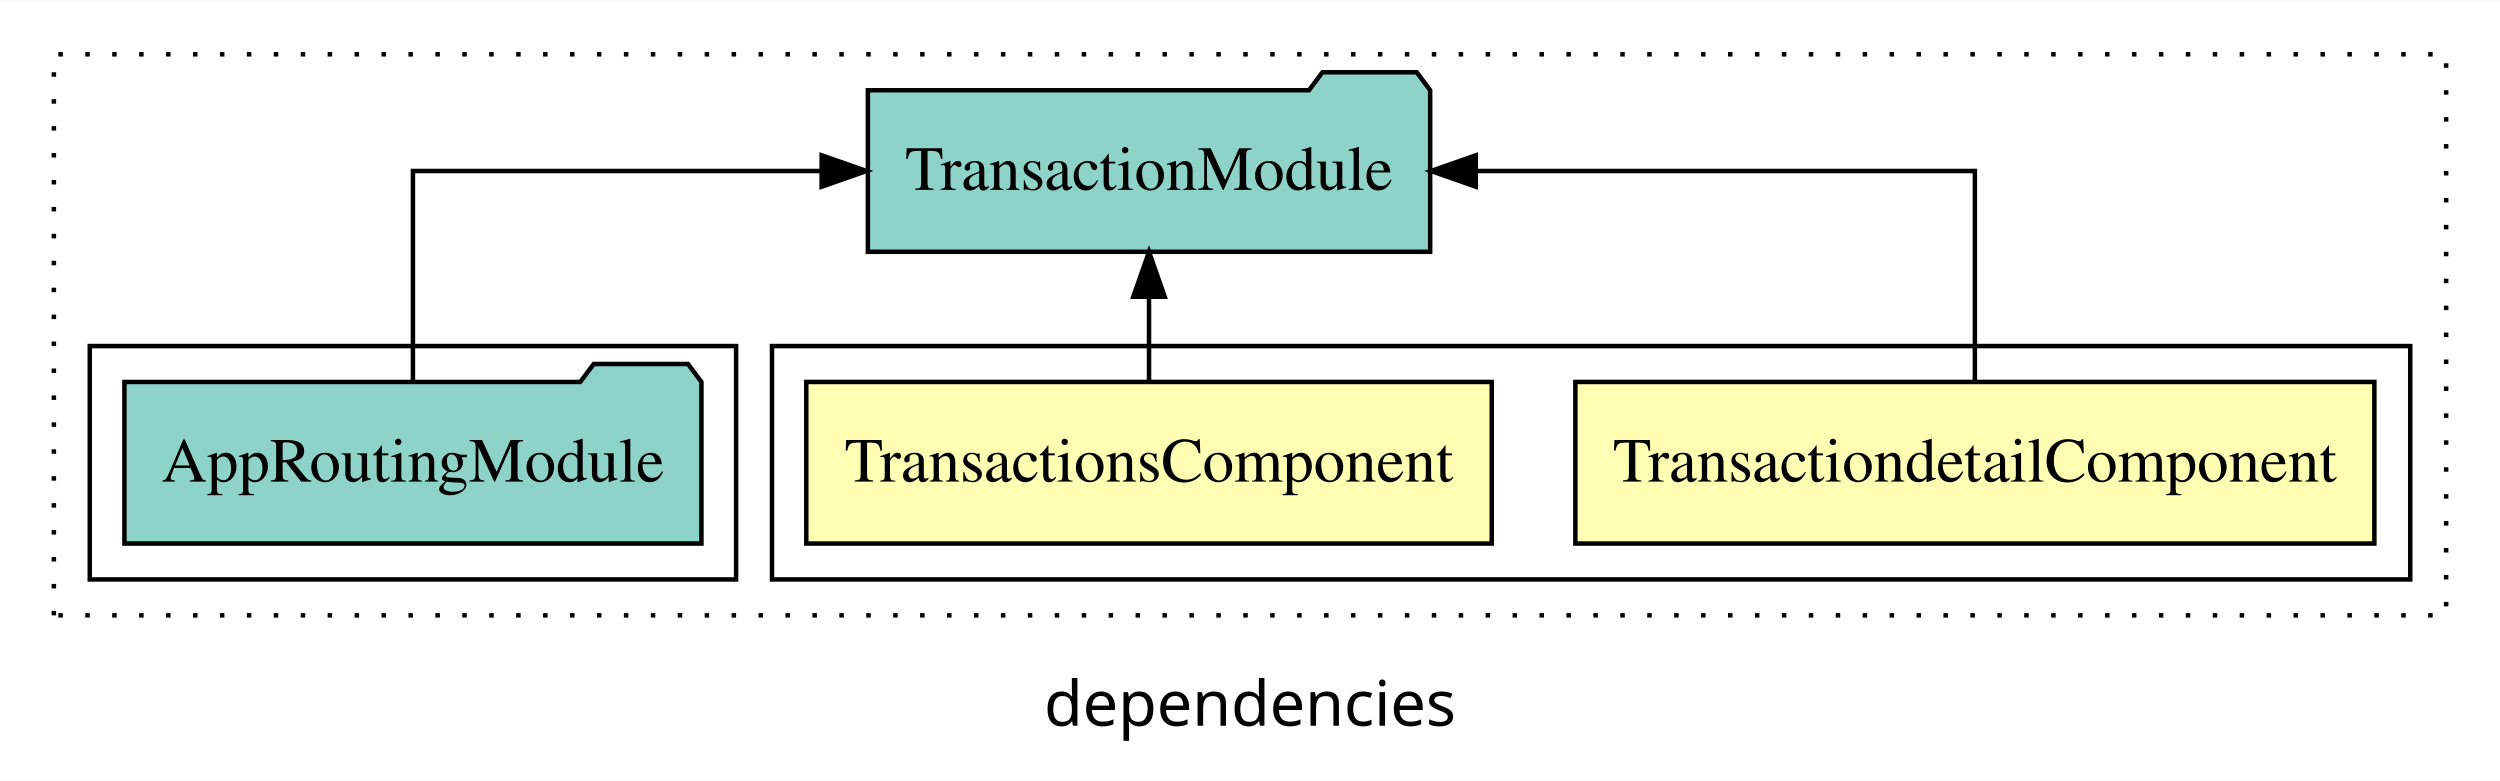
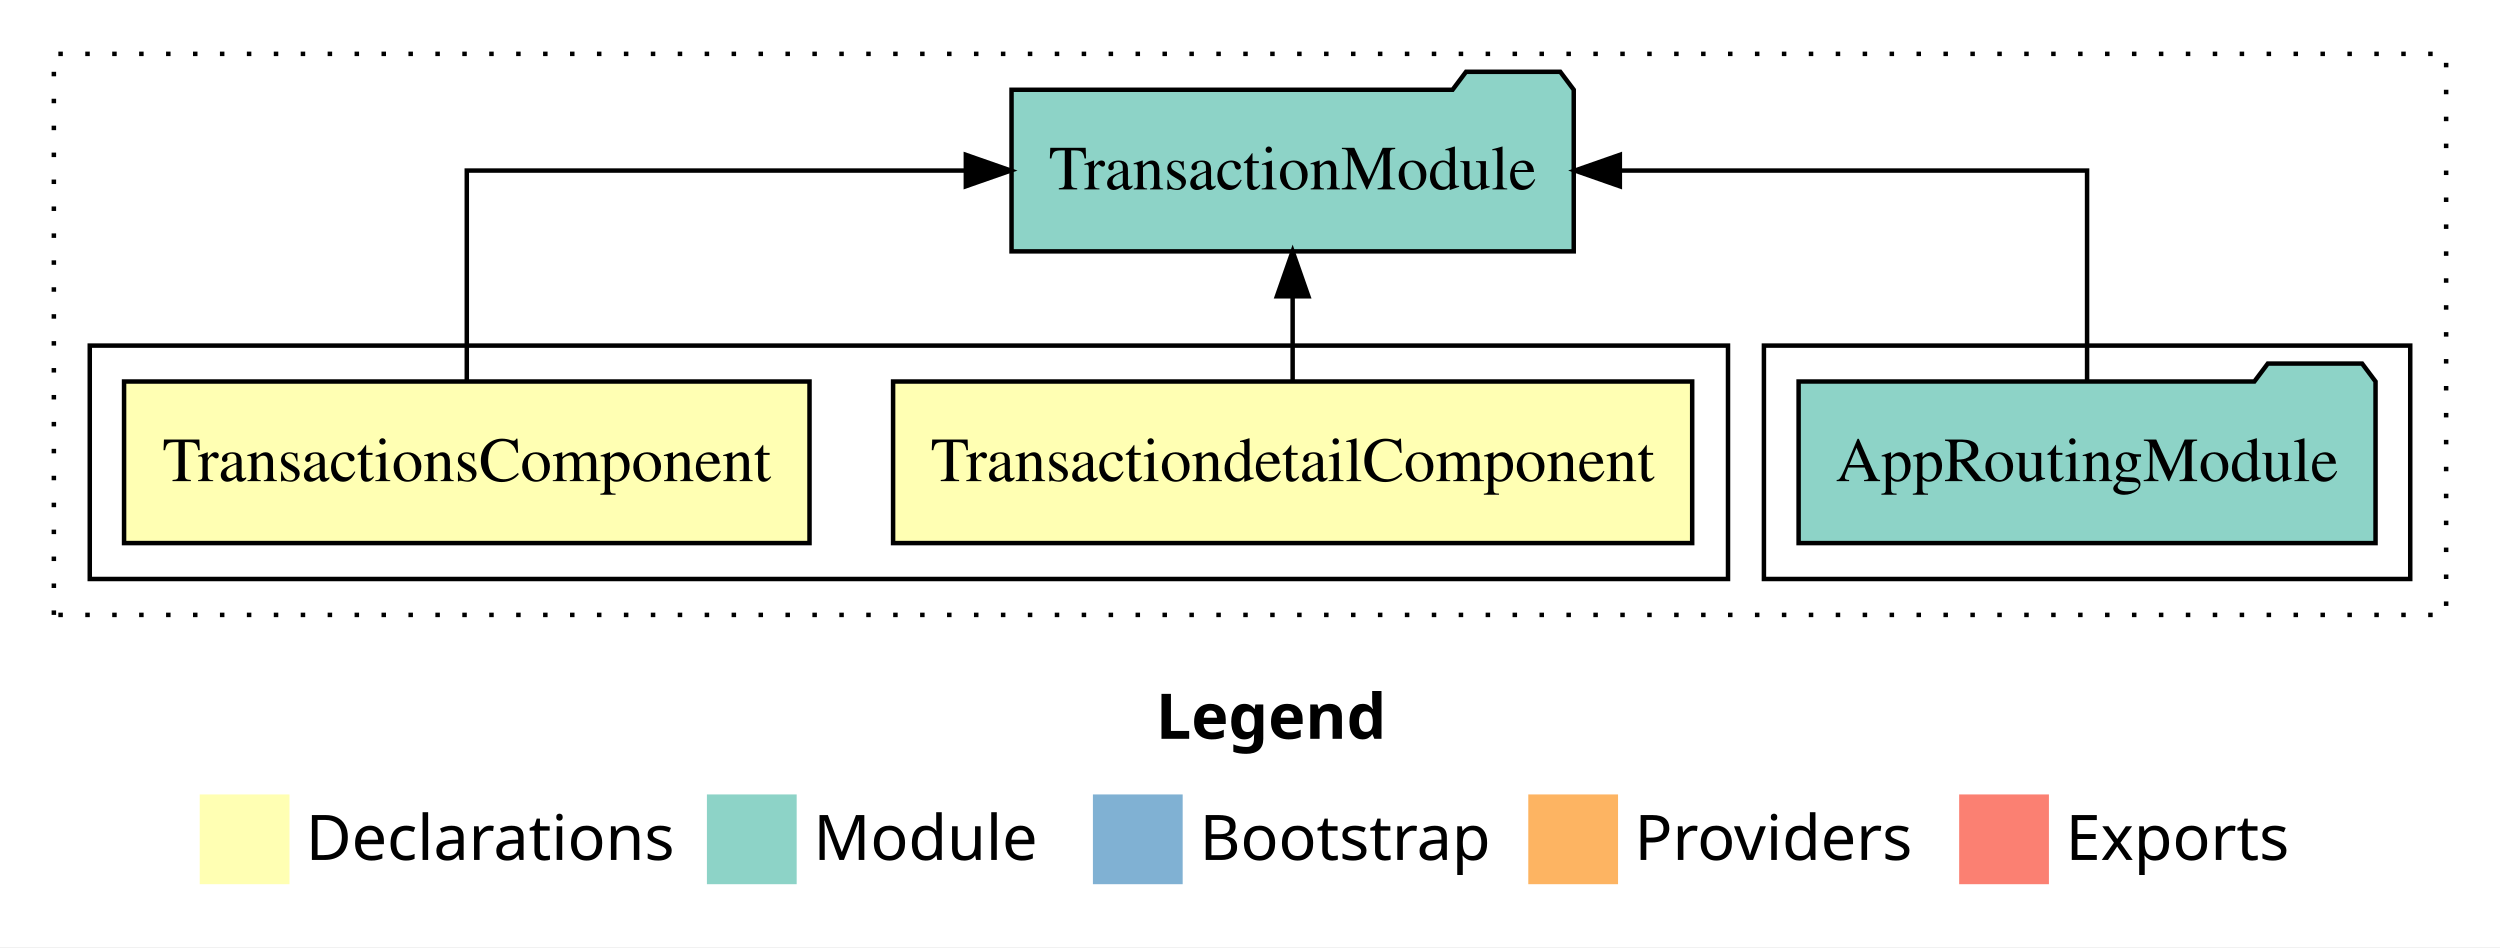
- <svg xmlns="http://www.w3.org/2000/svg" width="557pt" height="174pt" viewBox="0.00 0.00 557.00 173.80">
-   <g id="graph0" class="graph" transform="scale(1 1) rotate(0) translate(4 169.8)">
-     <polygon fill="white" stroke="transparent" points="-4,4 -4,-169.8 553,-169.8 553,4 -4,4" />
-     <text text-anchor="middle" x="274.5" y="-8.2" font-family="sans-serif" font-size="14.00">dependencies</text>
+ <svg xmlns="http://www.w3.org/2000/svg" width="557pt" height="211pt" viewBox="0.00 0.00 557.00 211.00">
+   <g id="graph0" class="graph" transform="scale(1 1) rotate(0) translate(4 207)">
+     <polygon fill="white" stroke="transparent" points="-4,4 -4,-207 553,-207 553,4 -4,4" />
+     <text text-anchor="start" x="253.51" y="-42.4" font-family="Times-12" font-weight="bold" font-size="14.00">Legend</text>
+     <polygon fill="#ffffb3" stroke="transparent" points="40.5,-10 40.5,-30 60.5,-30 60.5,-10 40.5,-10" />
+     <text text-anchor="start" x="64.13" y="-15.4" font-family="Times-12" font-size="14.00">  Declarations</text>
+     <polygon fill="#8dd3c7" stroke="transparent" points="153.5,-10 153.5,-30 173.5,-30 173.5,-10 153.5,-10" />
+     <text text-anchor="start" x="177.23" y="-15.4" font-family="Times-12" font-size="14.00">  Module</text>
+     <polygon fill="#80b1d3" stroke="transparent" points="239.5,-10 239.5,-30 259.5,-30 259.5,-10 239.5,-10" />
+     <text text-anchor="start" x="263.28" y="-15.4" font-family="Times-12" font-size="14.00">  Bootstrap</text>
+     <polygon fill="#fdb462" stroke="transparent" points="336.5,-10 336.5,-30 356.5,-30 356.5,-10 336.5,-10" />
+     <text text-anchor="start" x="360.17" y="-15.4" font-family="Times-12" font-size="14.00">  Providers</text>
+     <polygon fill="#fb8072" stroke="transparent" points="432.5,-10 432.5,-30 452.5,-30 452.5,-10 432.5,-10" />
+     <text text-anchor="start" x="456.23" y="-15.4" font-family="Times-12" font-size="14.00">  Exports</text>
    <g id="clust1" class="cluster">
-       <polygon fill="none" stroke="black" stroke-dasharray="1,5" points="8,-32.8 8,-157.8 541,-157.8 541,-32.8 8,-32.8" />
+       <polygon fill="none" stroke="black" stroke-dasharray="1,5" points="8,-70 8,-195 541,-195 541,-70 8,-70" />
+     </g>
+     <g id="clust5" class="cluster">
+       <polygon fill="none" stroke="black" points="389,-78 389,-130 533,-130 533,-78 389,-78" />
    </g>
    <g id="clust2" class="cluster">
-       <polygon fill="none" stroke="black" points="168,-40.8 168,-92.8 533,-92.8 533,-40.8 168,-40.8" />
-     </g>
-     <g id="clust5" class="cluster">
-       <polygon fill="none" stroke="black" points="16,-40.8 16,-92.8 160,-92.8 160,-40.8 16,-40.8" />
+       <polygon fill="none" stroke="black" points="16,-78 16,-130 381,-130 381,-78 16,-78" />
    </g>
    <g id="node1" class="node">
-       <polygon fill="#ffffb3" stroke="black" points="525.01,-84.8 346.99,-84.8 346.99,-48.8 525.01,-48.8 525.01,-84.8" />
-       <text text-anchor="middle" x="436" y="-62.6" font-family="Times,serif" font-size="14.00">TransactiondetailComponent</text>
+       <polygon fill="#ffffb3" stroke="black" points="373.02,-122 194.98,-122 194.98,-86 373.02,-86 373.02,-122" />
+       <text text-anchor="middle" x="284" y="-99.8" font-family="Times,serif" font-size="14.00">TransactiondetailComponent</text>
    </g>
    <g id="node3" class="node">
-       <polygon fill="#8dd3c7" stroke="black" points="314.64,-149.8 311.64,-153.8 290.64,-153.8 287.64,-149.8 189.36,-149.8 189.36,-113.8 314.64,-113.8 314.64,-149.8" />
-       <text text-anchor="middle" x="252" y="-127.6" font-family="Times,serif" font-size="14.00">TransactionModule</text>
+       <polygon fill="#8dd3c7" stroke="black" points="346.63,-187 343.63,-191 322.63,-191 319.63,-187 221.37,-187 221.37,-151 346.63,-151 346.63,-187" />
+       <text text-anchor="middle" x="284" y="-164.8" font-family="Times,serif" font-size="14.00">TransactionModule</text>
    </g>
    <g id="edge1" class="edge">
-       <path fill="none" stroke="black" d="M436,-84.91C436,-104.14 436,-131.8 436,-131.8 436,-131.8 324.81,-131.8 324.81,-131.8" />
-       <polygon fill="black" stroke="black" points="324.81,-128.3 314.81,-131.8 324.81,-135.3 324.81,-128.3" />
+       <path fill="none" stroke="black" d="M284,-122.11C284,-122.11 284,-140.99 284,-140.99" />
+       <polygon fill="black" stroke="black" points="280.5,-140.99 284,-150.99 287.5,-140.99 280.5,-140.99" />
    </g>
    <g id="node2" class="node">
-       <polygon fill="#ffffb3" stroke="black" points="328.36,-84.8 175.64,-84.8 175.64,-48.8 328.36,-48.8 328.36,-84.8" />
-       <text text-anchor="middle" x="252" y="-62.6" font-family="Times,serif" font-size="14.00">TransactionsComponent</text>
+       <polygon fill="#ffffb3" stroke="black" points="176.36,-122 23.64,-122 23.64,-86 176.36,-86 176.36,-122" />
+       <text text-anchor="middle" x="100" y="-99.8" font-family="Times,serif" font-size="14.00">TransactionsComponent</text>
    </g>
    <g id="edge2" class="edge">
-       <path fill="none" stroke="black" d="M252,-84.91C252,-84.91 252,-103.79 252,-103.79" />
-       <polygon fill="black" stroke="black" points="248.5,-103.79 252,-113.79 255.5,-103.79 248.5,-103.79" />
+       <path fill="none" stroke="black" d="M100,-122.11C100,-141.34 100,-169 100,-169 100,-169 211.19,-169 211.19,-169" />
+       <polygon fill="black" stroke="black" points="211.19,-172.5 221.19,-169 211.19,-165.5 211.19,-172.5" />
    </g>
    <g id="node4" class="node">
-       <polygon fill="#8dd3c7" stroke="black" points="152.28,-84.8 149.28,-88.8 128.28,-88.8 125.28,-84.8 23.72,-84.8 23.72,-48.8 152.28,-48.8 152.28,-84.8" />
-       <text text-anchor="middle" x="88" y="-62.6" font-family="Times,serif" font-size="14.00">AppRoutingModule</text>
+       <polygon fill="#8dd3c7" stroke="black" points="525.27,-122 522.27,-126 501.27,-126 498.27,-122 396.73,-122 396.73,-86 525.27,-86 525.27,-122" />
+       <text text-anchor="middle" x="461" y="-99.8" font-family="Times,serif" font-size="14.00">AppRoutingModule</text>
    </g>
    <g id="edge3" class="edge">
-       <path fill="none" stroke="black" d="M88,-84.91C88,-104.14 88,-131.8 88,-131.8 88,-131.8 179.06,-131.8 179.06,-131.8" />
-       <polygon fill="black" stroke="black" points="179.06,-135.3 189.06,-131.8 179.06,-128.3 179.06,-135.3" />
+       <path fill="none" stroke="black" d="M461,-122.11C461,-141.34 461,-169 461,-169 461,-169 356.9,-169 356.9,-169" />
+       <polygon fill="black" stroke="black" points="356.9,-165.5 346.9,-169 356.9,-172.5 356.9,-165.5" />
    </g>
  </g>
</svg>
